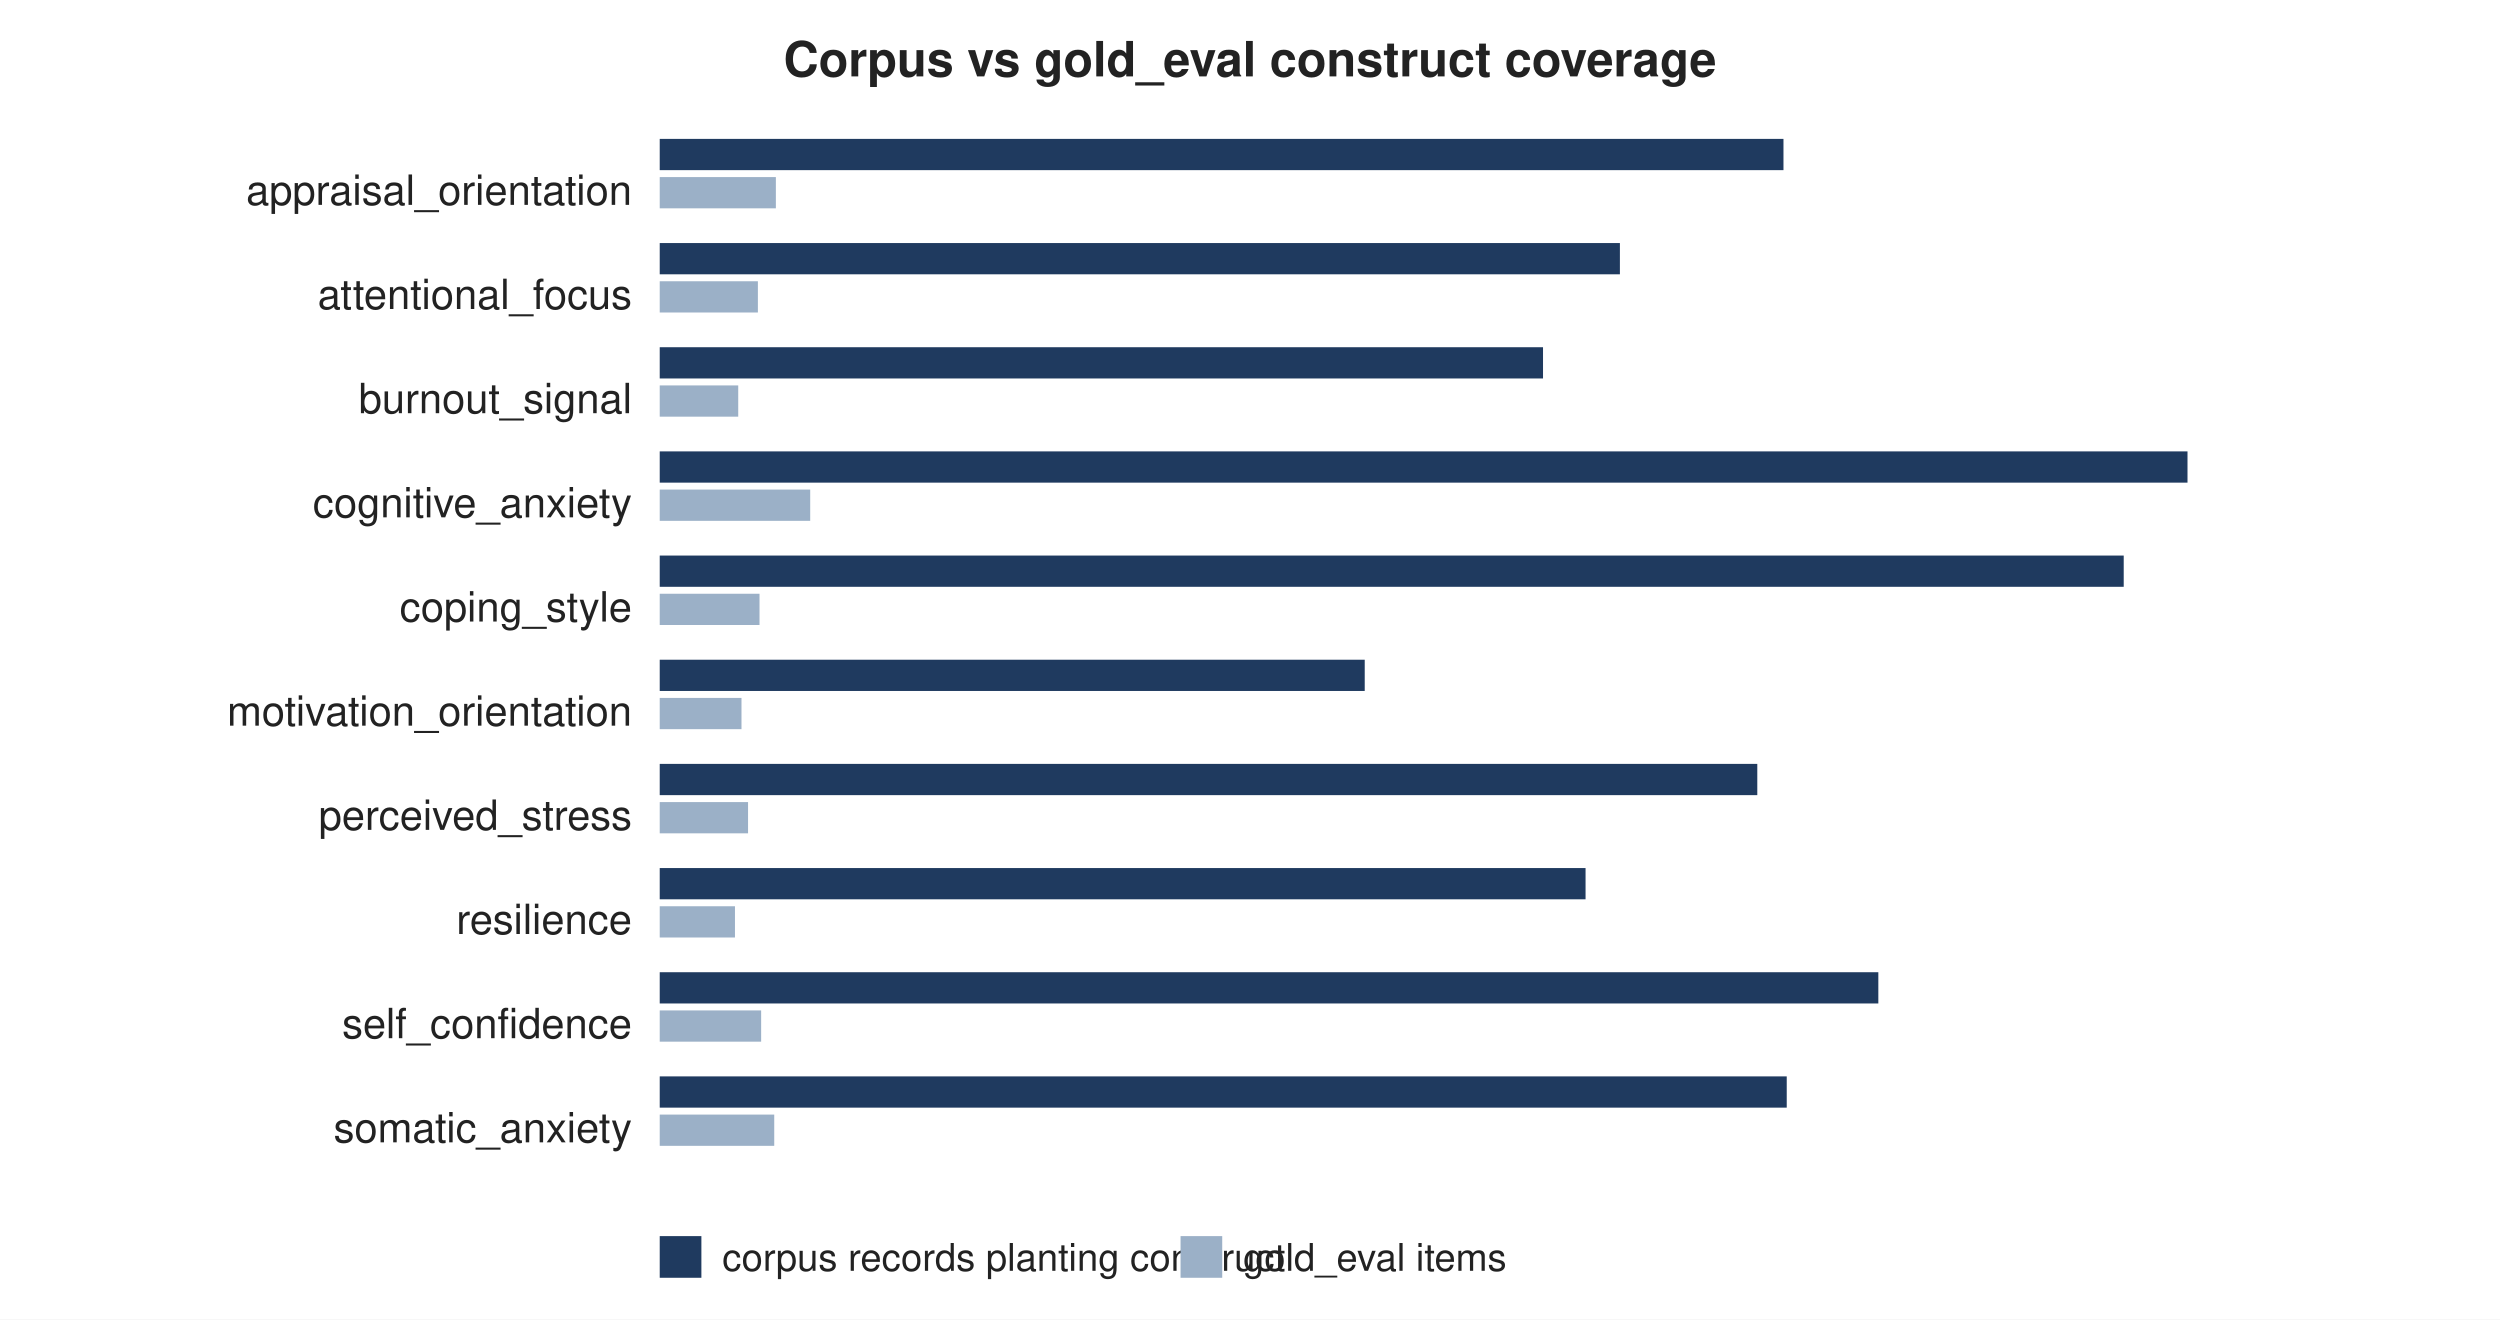
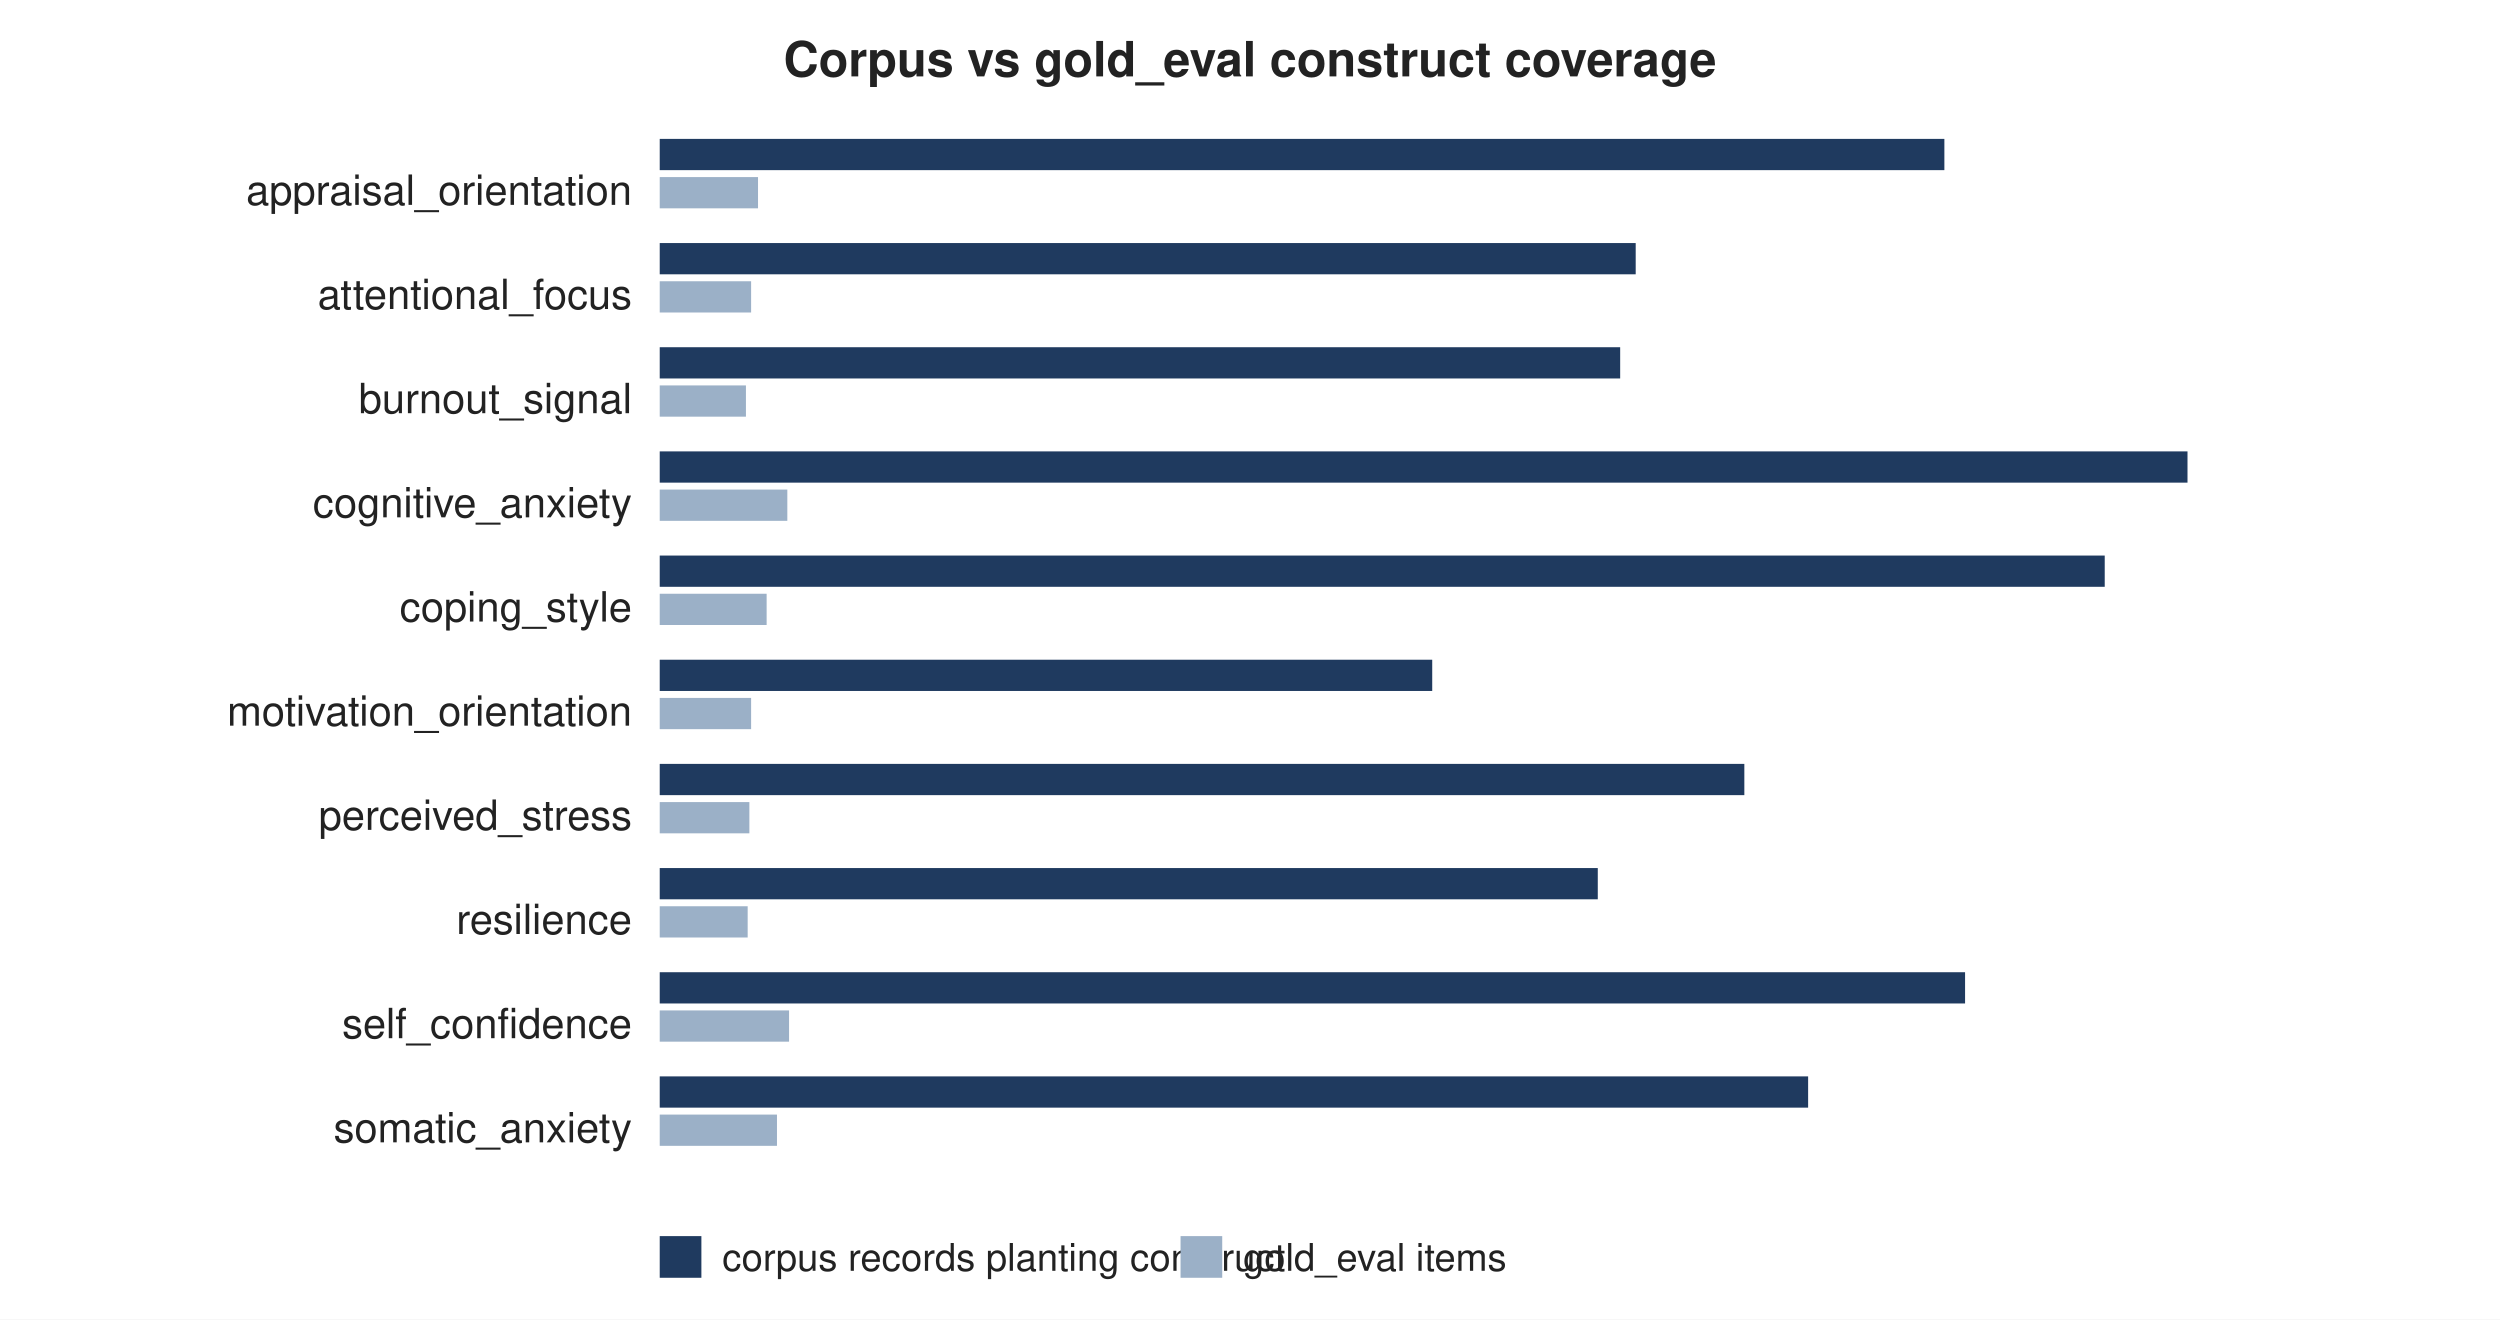
<svg xmlns="http://www.w3.org/2000/svg" width="720" height="380" viewBox="0 0 720 380" role="img">
  <rect width="720" height="380" fill="white" />
  <text x="360" y="22" text-anchor="middle" font-family="Helvetica,Arial,sans-serif" font-size="14" font-weight="bold" fill="#222222">Corpus vs gold_eval construct coverage</text>
  <text x="182" y="59" text-anchor="end" font-family="Helvetica,Arial,sans-serif" font-size="12" fill="#222222">appraisal_orientation</text>
-   <rect x="190" y="40.00" width="323.64" height="9.00" fill="#1f3a5f" />
-   <rect x="190" y="51.00" width="33.45" height="9.00" fill="#9bb0c7" />
+   <rect x="190" y="40.00" width="369.98" height="9.00" fill="#1f3a5f" />
+   <rect x="190" y="51.00" width="28.31" height="9.00" fill="#9bb0c7" />
  <text x="182" y="89" text-anchor="end" font-family="Helvetica,Arial,sans-serif" font-size="12" fill="#222222">attentional_focus</text>
-   <rect x="190" y="70.00" width="276.53" height="9.00" fill="#1f3a5f" />
-   <rect x="190" y="81.00" width="28.27" height="9.00" fill="#9bb0c7" />
+   <rect x="190" y="70.00" width="281.08" height="9.00" fill="#1f3a5f" />
+   <rect x="190" y="81.00" width="26.32" height="9.00" fill="#9bb0c7" />
  <text x="182" y="119" text-anchor="end" font-family="Helvetica,Arial,sans-serif" font-size="12" fill="#222222">burnout_signal</text>
-   <rect x="190" y="100.00" width="254.39" height="9.00" fill="#1f3a5f" />
-   <rect x="190" y="111.00" width="22.61" height="9.00" fill="#9bb0c7" />
+   <rect x="190" y="100.00" width="276.61" height="9.00" fill="#1f3a5f" />
+   <rect x="190" y="111.00" width="24.83" height="9.00" fill="#9bb0c7" />
  <text x="182" y="149" text-anchor="end" font-family="Helvetica,Arial,sans-serif" font-size="12" fill="#222222">cognitive_anxiety</text>
  <rect x="190" y="130.00" width="440.00" height="9.00" fill="#1f3a5f" />
-   <rect x="190" y="141.00" width="43.34" height="9.00" fill="#9bb0c7" />
+   <rect x="190" y="141.00" width="36.75" height="9.00" fill="#9bb0c7" />
  <text x="182" y="179" text-anchor="end" font-family="Helvetica,Arial,sans-serif" font-size="12" fill="#222222">coping_style</text>
-   <rect x="190" y="160.00" width="421.63" height="9.00" fill="#1f3a5f" />
-   <rect x="190" y="171.00" width="28.74" height="9.00" fill="#9bb0c7" />
+   <rect x="190" y="160.00" width="416.16" height="9.00" fill="#1f3a5f" />
+   <rect x="190" y="171.00" width="30.79" height="9.00" fill="#9bb0c7" />
  <text x="182" y="209" text-anchor="end" font-family="Helvetica,Arial,sans-serif" font-size="12" fill="#222222">motivation_orientation</text>
-   <rect x="190" y="190.00" width="203.04" height="9.00" fill="#1f3a5f" />
-   <rect x="190" y="201.00" width="23.55" height="9.00" fill="#9bb0c7" />
+   <rect x="190" y="190.00" width="222.48" height="9.00" fill="#1f3a5f" />
+   <rect x="190" y="201.00" width="26.32" height="9.00" fill="#9bb0c7" />
  <text x="182" y="239" text-anchor="end" font-family="Helvetica,Arial,sans-serif" font-size="12" fill="#222222">perceived_stress</text>
-   <rect x="190" y="220.00" width="316.10" height="9.00" fill="#1f3a5f" />
-   <rect x="190" y="231.00" width="25.44" height="9.00" fill="#9bb0c7" />
+   <rect x="190" y="220.00" width="312.37" height="9.00" fill="#1f3a5f" />
+   <rect x="190" y="231.00" width="25.82" height="9.00" fill="#9bb0c7" />
  <text x="182" y="269" text-anchor="end" font-family="Helvetica,Arial,sans-serif" font-size="12" fill="#222222">resilience</text>
-   <rect x="190" y="250.00" width="266.64" height="9.00" fill="#1f3a5f" />
-   <rect x="190" y="261.00" width="21.67" height="9.00" fill="#9bb0c7" />
+   <rect x="190" y="250.00" width="270.16" height="9.00" fill="#1f3a5f" />
+   <rect x="190" y="261.00" width="25.33" height="9.00" fill="#9bb0c7" />
  <text x="182" y="299" text-anchor="end" font-family="Helvetica,Arial,sans-serif" font-size="12" fill="#222222">self_confidence</text>
-   <rect x="190" y="280.00" width="350.96" height="9.00" fill="#1f3a5f" />
-   <rect x="190" y="291.00" width="29.21" height="9.00" fill="#9bb0c7" />
+   <rect x="190" y="280.00" width="375.94" height="9.00" fill="#1f3a5f" />
+   <rect x="190" y="291.00" width="37.25" height="9.00" fill="#9bb0c7" />
  <text x="182" y="329" text-anchor="end" font-family="Helvetica,Arial,sans-serif" font-size="12" fill="#222222">somatic_anxiety</text>
-   <rect x="190" y="310.00" width="324.58" height="9.00" fill="#1f3a5f" />
-   <rect x="190" y="321.00" width="32.98" height="9.00" fill="#9bb0c7" />
+   <rect x="190" y="310.00" width="330.74" height="9.00" fill="#1f3a5f" />
+   <rect x="190" y="321.00" width="33.77" height="9.00" fill="#9bb0c7" />
  <rect x="190" y="356" width="12" height="12" fill="#1f3a5f" />
  <text x="208" y="366" font-family="Helvetica,Arial,sans-serif" font-size="11" fill="#222222">corpus records planting construct</text>
  <rect x="340" y="356" width="12" height="12" fill="#9bb0c7" />
  <text x="358" y="366" font-family="Helvetica,Arial,sans-serif" font-size="11" fill="#222222">gold_eval items</text>
</svg>
